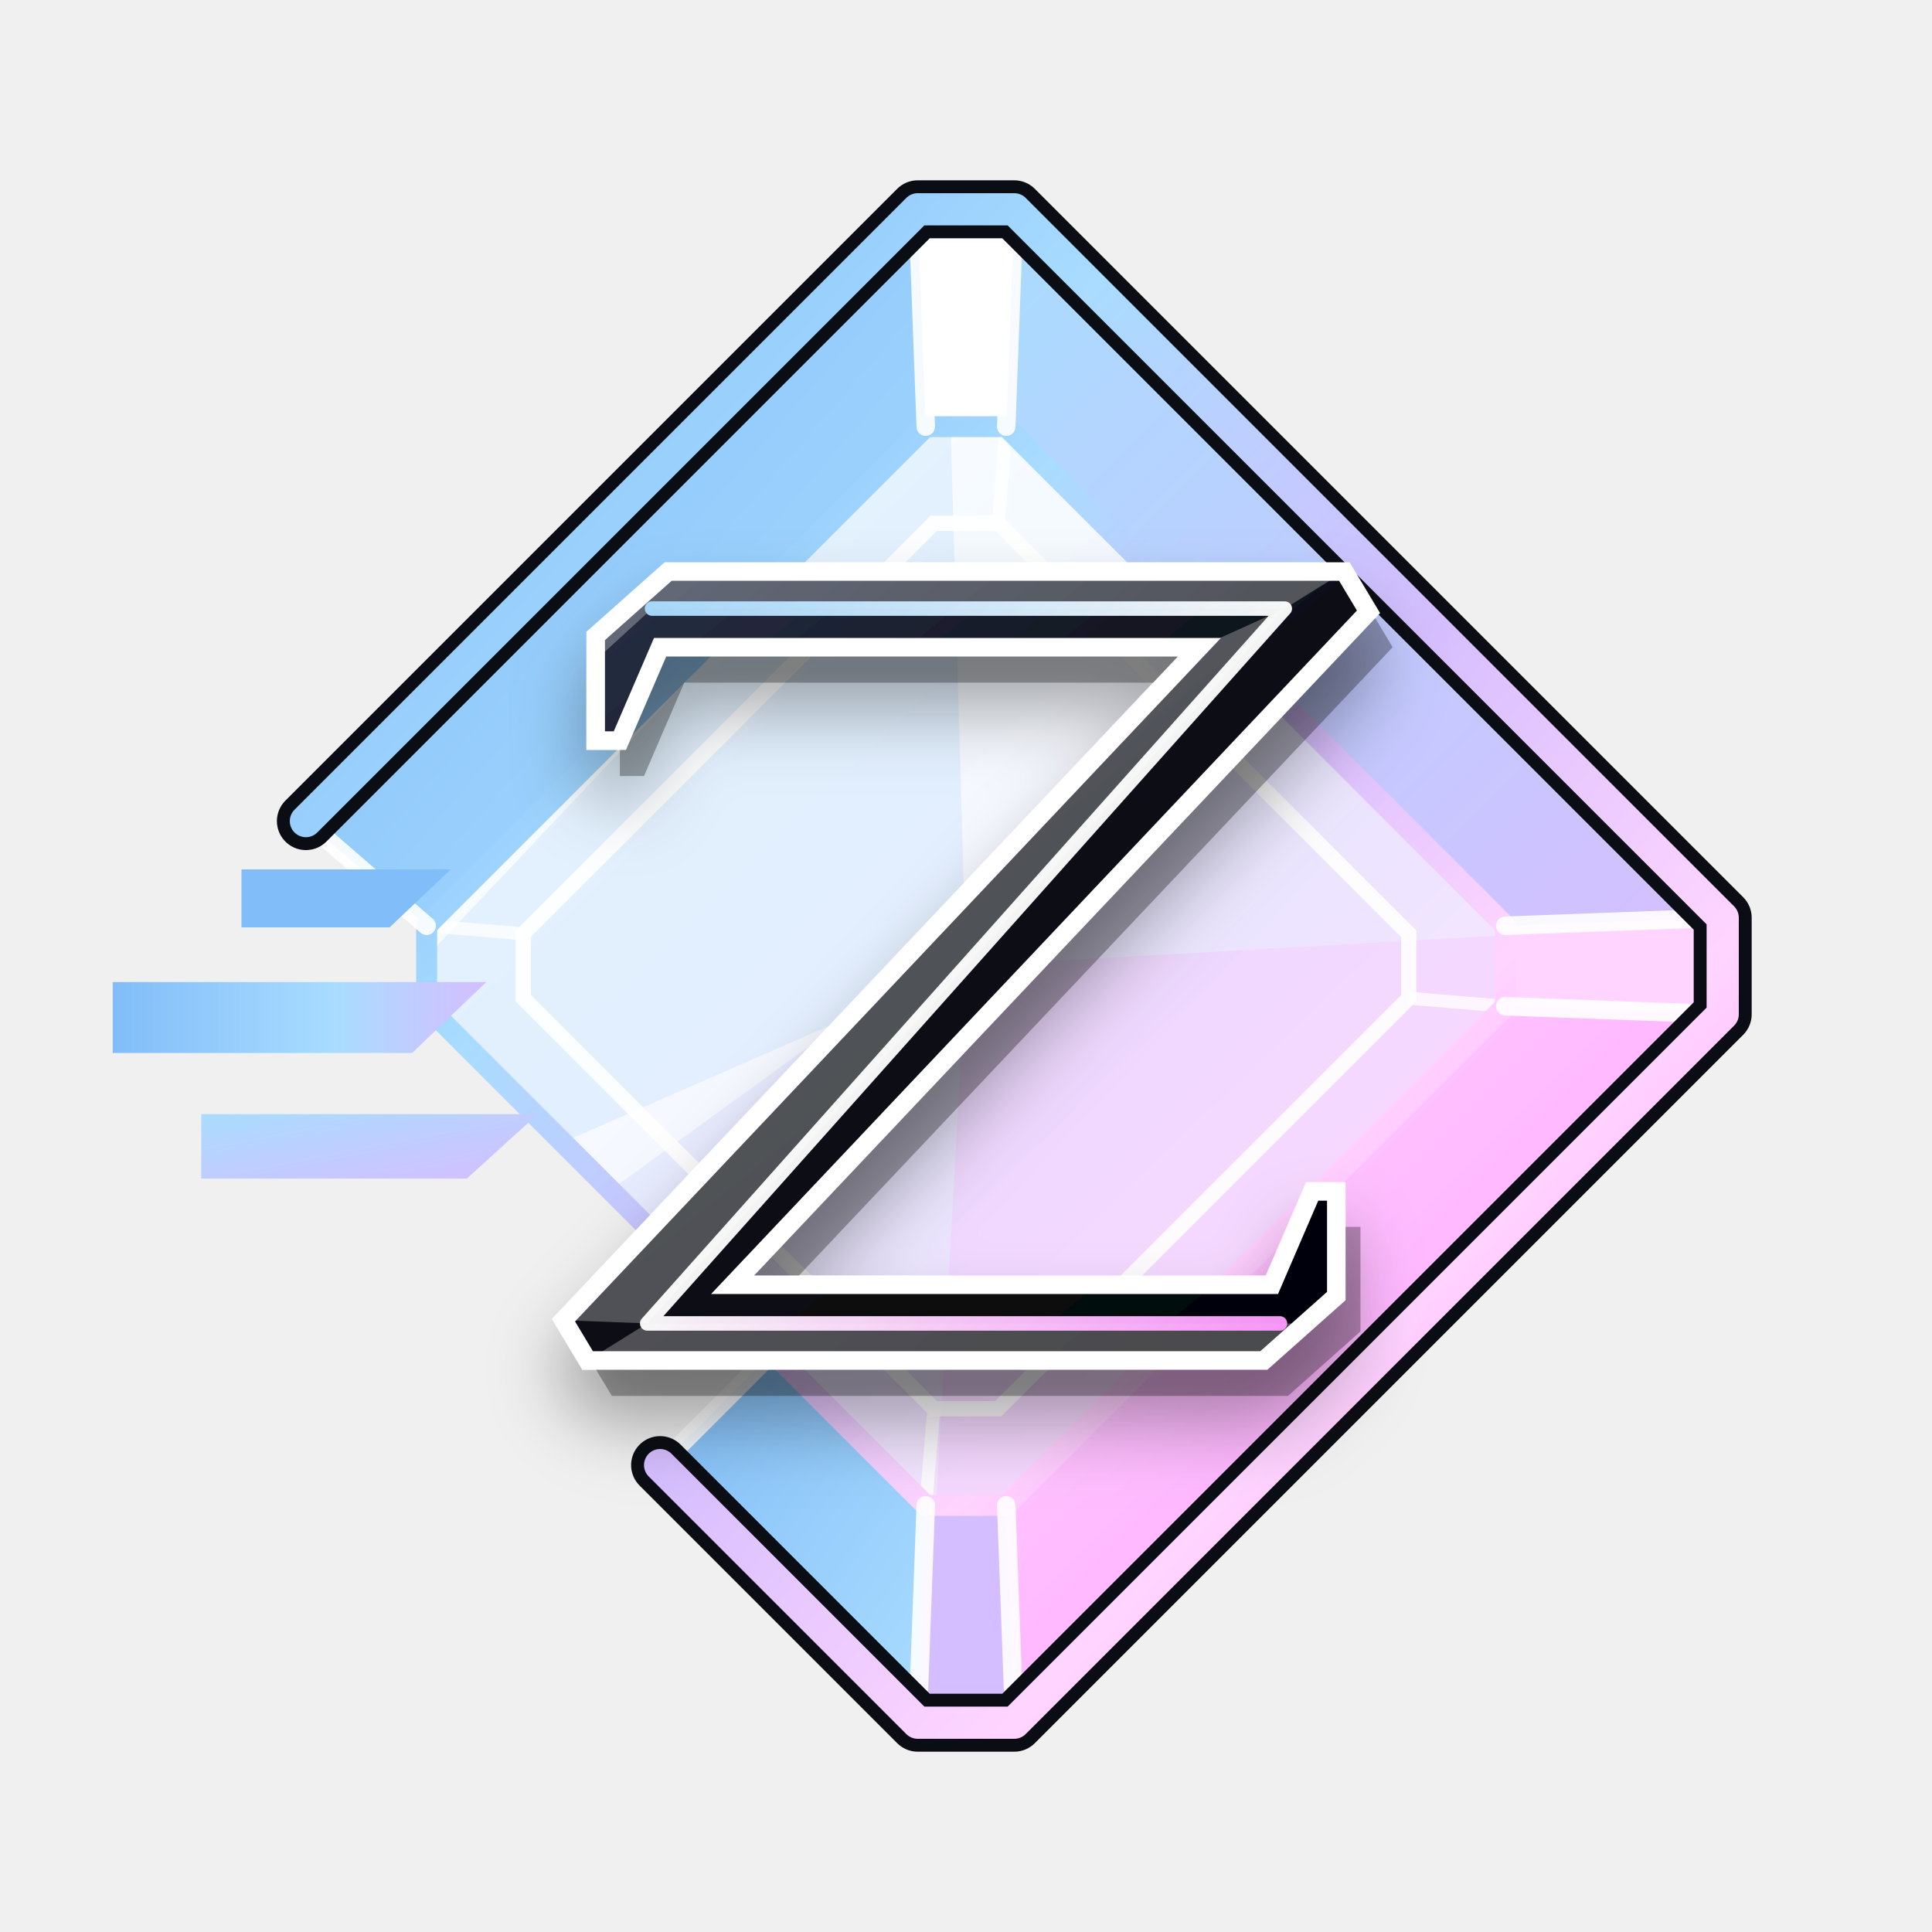
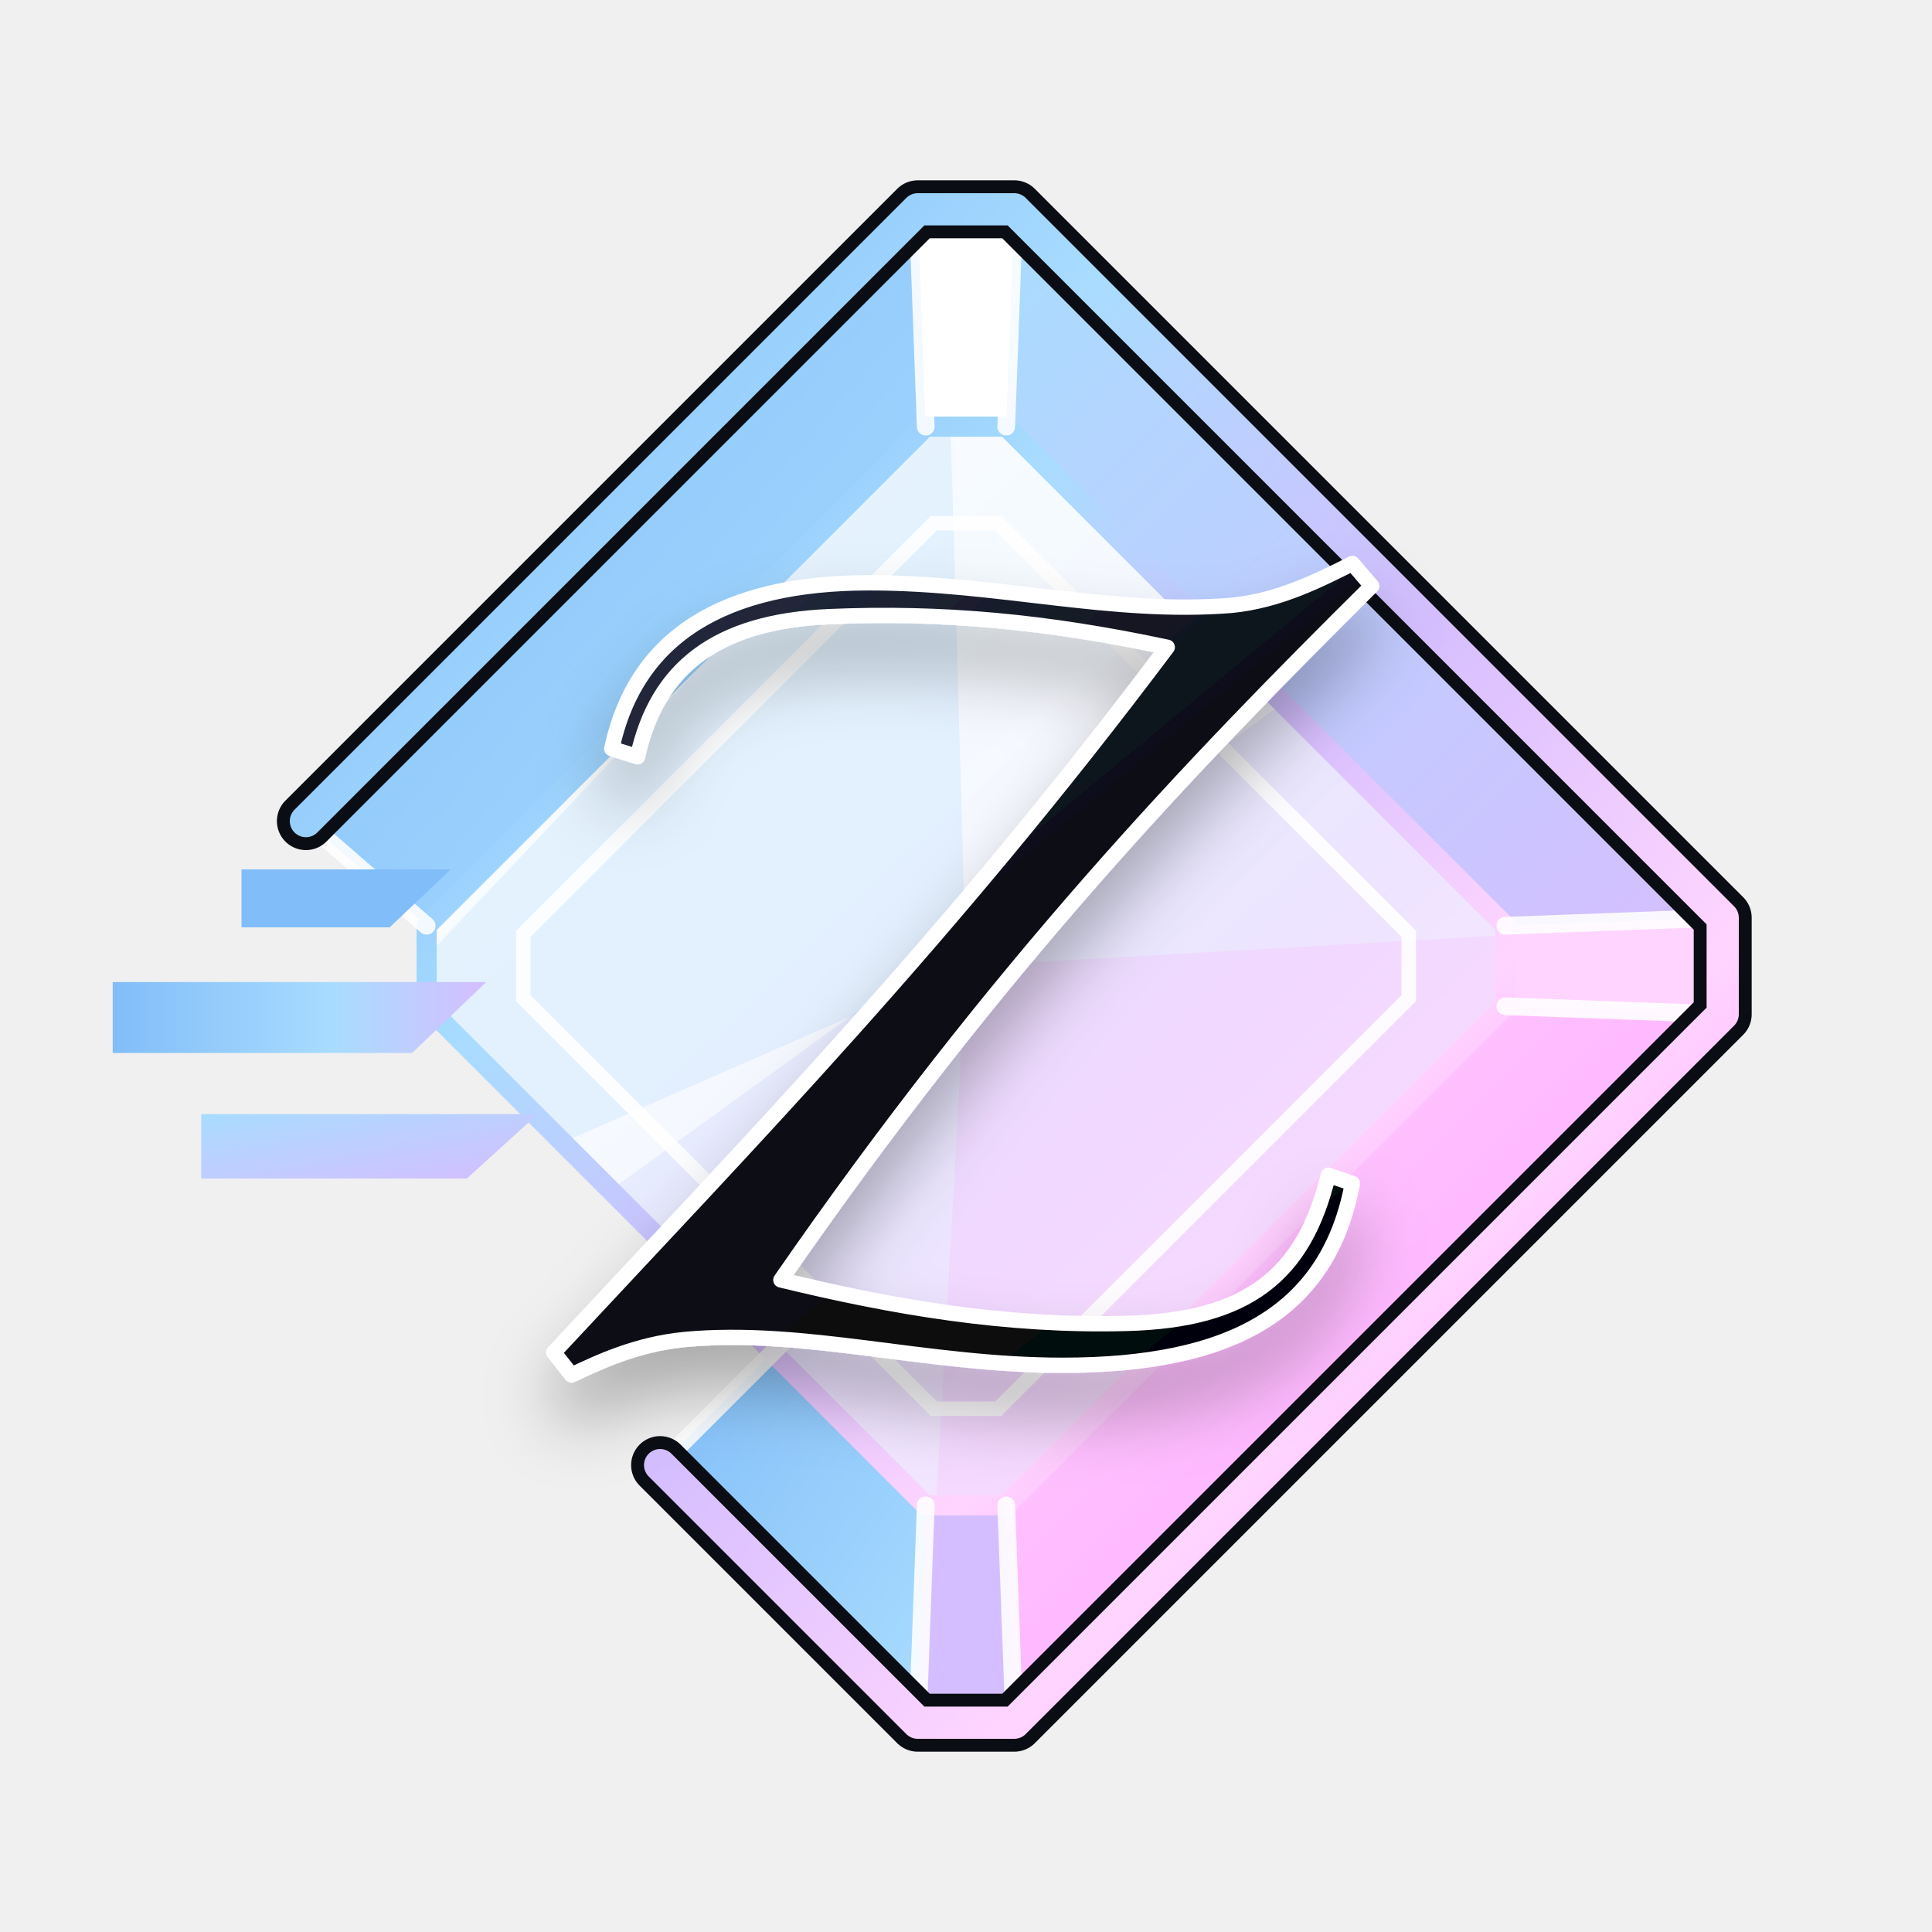
<svg xmlns="http://www.w3.org/2000/svg" viewBox="0 0 120 120" width="240" height="240" role="img" aria-label="Zaphyrel">
  <defs>
-     <linearGradient id="z8-crown" x1="0.06" y1="0.06" x2="0.94" y2="0.94">
+     <linearGradient id="z9-crown" x1="0.06" y1="0.06" x2="0.94" y2="0.94">
      <stop offset="0" stop-color="#81BDF8" />
      <stop offset="0.28" stop-color="#A9DCFF" />
      <stop offset="0.54" stop-color="#D5BEFF" />
      <stop offset="0.78" stop-color="#FFD5FF" />
      <stop offset="1" stop-color="#FF9AFF" />
    </linearGradient>
-     <linearGradient id="z8-table" x1="0.06" y1="0.04" x2="0.94" y2="0.96">
+     <linearGradient id="z9-table" x1="0.06" y1="0.04" x2="0.94" y2="0.96">
      <stop offset="0" stop-color="#FFFFFF" />
      <stop offset="0.30" stop-color="#E4F2FF" />
      <stop offset="0.65" stop-color="#EDE4FF" />
      <stop offset="1" stop-color="#FFE7FF" />
    </linearGradient>
-     <linearGradient id="z8-f1" x1="0" y1="0" x2="1" y2="1">
+     <linearGradient id="z9-f1" x1="0" y1="0" x2="1" y2="1">
      <stop offset="0" stop-color="#81BDF8" />
      <stop offset="1" stop-color="#A9DCFF" />
    </linearGradient>
-     <linearGradient id="z8-f2" x1="0" y1="0" x2="1" y2="1">
+     <linearGradient id="z9-f2" x1="0" y1="0" x2="1" y2="1">
      <stop offset="0" stop-color="#A9DCFF" />
      <stop offset="1" stop-color="#D5BEFF" />
    </linearGradient>
-     <linearGradient id="z8-f3" x1="0" y1="0" x2="1" y2="1">
+     <linearGradient id="z9-f3" x1="0" y1="0" x2="1" y2="1">
      <stop offset="0" stop-color="#FFD5FF" />
      <stop offset="1" stop-color="#FF9AFF" />
    </linearGradient>
-     <linearGradient id="z8-obs" x1="0.12" y1="0.04" x2="0.88" y2="0.96">
+     <linearGradient id="z9-obs" x1="0.12" y1="0.04" x2="0.88" y2="0.96">
      <stop offset="0" stop-color="#252C40" />
-       <stop offset="0.45" stop-color="#0D1018" />
+       <stop offset="0.48" stop-color="#0C0F17" />
      <stop offset="1" stop-color="#040508" />
    </linearGradient>
-     <linearGradient id="z8-zrim" x1="0" y1="0" x2="1" y2="1">
-       <stop offset="0" stop-color="#A9DCFF" />
-       <stop offset="0.5" stop-color="#FFFFFF" />
-       <stop offset="1" stop-color="#FF9AFF" />
-     </linearGradient>
-     <linearGradient id="z8-wind" x1="0" y1="0" x2="1" y2="0">
+     <linearGradient id="z9-wind" x1="0" y1="0" x2="1" y2="0">
      <stop offset="0" stop-color="#81BDF8" />
      <stop offset="0.6" stop-color="#A9DCFF" />
      <stop offset="1" stop-color="#D5BEFF" />
    </linearGradient>
-     <clipPath id="z8-clip-tbl">
+     <clipPath id="z9-clip-tbl">
      <polygon points="57.5,26.5 62.5,26.5 93.5,57.5 93.5,62.5 62.5,93.5 57.5,93.5 26.5,62.5 26.5,57.5" />
    </clipPath>
-     <filter id="z8-zdrop" x="-22%" y="-22%" width="144%" height="148%">
-       <feDropShadow dx="0" dy="2.8" stdDeviation="2.2" flood-color="#05070C" flood-opacity="0.34" />
+     <filter id="z9-zdrop" x="-22%" y="-22%" width="144%" height="148%">
+       <feDropShadow dx="0" dy="2.6" stdDeviation="2.1" flood-color="#05070C" flood-opacity="0.30" />
    </filter>
  </defs>
-   <polygon points="19,51 57,13 57.5,26.5 26.5,57.5" fill="url(#z8-f1)" />
+   <polygon points="19,51 57,13 57.5,26.5 26.5,57.5" fill="url(#z9-f1)" />
  <polygon points="57,13 63,13 62.5,26.5 57.5,26.5" fill="#FFFFFF" />
-   <polygon points="63,13 107,57 93.5,57.5 62.5,26.5" fill="url(#z8-f2)" />
+   <polygon points="63,13 107,57 93.5,57.5 62.5,26.5" fill="url(#z9-f2)" />
  <polygon points="107,57 107,63 93.5,62.5 93.5,57.5" fill="#FFD5FF" />
-   <polygon points="107,63 63,107 62.5,93.5 93.5,62.5" fill="url(#z8-f3)" />
+   <polygon points="107,63 63,107 62.5,93.5 93.5,62.5" fill="url(#z9-f3)" />
  <polygon points="63,107 57,107 57.5,93.5 62.5,93.5" fill="#D5BEFF" />
-   <polygon points="57,107 41,91 49.5,82.5 57.5,93.5" fill="url(#z8-f1)" />
-   <polygon points="57.5,26.5 62.5,26.5 93.5,57.5 93.5,62.5 62.5,93.5 57.5,93.5 26.5,62.5 26.5,57.5" fill="url(#z8-table)" />
-   <g clip-path="url(#z8-clip-tbl)">
+   <polygon points="57,107 41,91 49.5,82.5 57.5,93.5" fill="url(#z9-f1)" />
+   <polygon points="57.5,26.5 62.5,26.5 93.5,57.5 93.5,62.5 62.5,93.5 57.5,93.5 26.5,62.5 26.5,57.5" fill="url(#z9-table)" />
+   <g clip-path="url(#z9-clip-tbl)">
    <polygon points="24,56 60,20 82,42 24,84" fill="#FFFFFF" opacity=".62" />
-     <polygon points="60,60 95,58 95,78 58,96" fill="#FF9AFF" opacity=".17" />
-     <polygon points="25,61 59,25 60,60 28,74" fill="#81BDF8" opacity=".17" />
-     <polygon points="58,32.5 62,32.5 87.5,58 87.5,62 62,87.5 58,87.5 32.5,62 32.5,58" fill="none" stroke="#FFFFFF" stroke-width="0.95" stroke-opacity=".9" />
-     <path d="M 26.5 57.5 L 32.5 58 M 62.5 26.5 L 62 32.5 M 93.5 62.5 L 87.5 62 M 57.5 93.5 L 58 87.5" stroke="#FFFFFF" stroke-width="0.8" stroke-opacity=".78" />
+     <polygon points="60,60 95,58 95,78 58,96" fill="#FF9AFF" opacity=".16" />
+     <polygon points="25,61 59,25 60,60 28,74" fill="#81BDF8" opacity=".16" />
+     <polygon points="58,32.5 62,32.5 87.5,58 87.5,62 62,87.5 58,87.5 32.5,62 32.5,58" fill="none" stroke="#FFFFFF" stroke-width="0.9" stroke-opacity=".88" />
  </g>
-   <polygon points="57.5,26.5 62.5,26.5 93.5,57.5 93.5,62.5 62.5,93.5 57.5,93.5 26.5,62.5 26.5,57.5" fill="none" stroke="url(#z8-crown)" stroke-width="1.3" stroke-linejoin="round" />
-   <path d="M 57 13 L 57.5 26.5 M 63 13 L 62.5 26.5 M 107 57 L 93.5 57.5 M 107 63 L 93.5 62.5 M 63 107 L 62.5 93.5 M 57 107 L 57.5 93.5 M 19 51 L 26.5 57.5 M 41 91 L 49.5 82.5" fill="none" stroke="#FFFFFF" stroke-width="1.15" stroke-opacity=".9" stroke-linecap="round" />
+   <polygon points="57.5,26.5 62.5,26.5 93.5,57.5 93.5,62.5 62.5,93.5 57.5,93.5 26.5,62.5 26.5,57.5" fill="none" stroke="url(#z9-crown)" stroke-width="1.25" stroke-linejoin="round" />
+   <path d="M 57 13 L 57.5 26.5 M 63 13 L 62.5 26.5 M 107 57 L 93.5 57.5 M 107 63 L 93.5 62.5 M 63 107 L 62.5 93.5 M 57 107 L 57.5 93.5 M 19 51 L 26.5 57.5 M 41 91 L 49.5 82.5" fill="none" stroke="#FFFFFF" stroke-width="1.1" stroke-opacity=".88" stroke-linecap="round" />
  <path d="M 19 51 L 57 13 L 63 13 L 107 57 L 107 63 L 63 107 L 57 107 L 41 91" fill="none" stroke="#0B0D14" stroke-width="3.6" stroke-linecap="round" stroke-linejoin="round" />
-   <path d="M 19 51 L 57 13 L 63 13 L 107 57 L 107 63 L 63 107 L 57 107 L 41 91" fill="none" stroke="url(#z8-crown)" stroke-width="2" stroke-linecap="round" stroke-linejoin="round" />
+   <path d="M 19 51 L 57 13 L 63 13 L 107 57 L 107 63 L 63 107 L 57 107 L 41 91" fill="none" stroke="url(#z9-crown)" stroke-width="2" stroke-linecap="round" stroke-linejoin="round" />
  <path d="M 15 54 H 28 L 24.2 57.6 H 15 Z" fill="#81BDF8" />
-   <path d="M 7 61 H 30.2 L 25.6 65.4 H 7 Z" fill="url(#z8-wind)" />
-   <path d="M 12.5 69.2 H 33.4 L 29 73.2 H 12.5 Z" fill="url(#z8-f2)" />
-   <g filter="url(#z8-zdrop)">
-     <path d="M 37 46 V 39.5 L 41.5 35.5 H 83.5 L 85 38 L 45.5 79.8 H 79 L 81.5 74 H 83 V 80.5 L 78.5 84.5 H 36.5 L 35 82 L 74.5 40.2 H 41 L 38.5 46 Z" fill="#040508" transform="translate(1.5,2.2)" opacity=".30" />
-     <path d="M 37 46 V 39.5 L 41.5 35.5 H 83.5 L 85 38 L 45.5 79.8 H 79 L 81.5 74 H 83 V 80.5 L 78.5 84.5 H 36.5 L 35 82 L 74.5 40.2 H 41 L 38.5 46 Z" fill="url(#z8-obs)" stroke="#FFFFFF" stroke-width="1.15" stroke-linejoin="miter" />
-     <path d="M 37 39.5 L 41.5 35.5 H 83.5 L 79.8 37.8 H 40.5 L 37 41 Z M 74.5 40.2 L 79.8 37.8 L 40.2 82.2 L 35 82 Z M 36.5 84.5 L 40.2 82.2 H 80.5 L 78.5 84.5 Z" fill="#FFFFFF" opacity=".28" />
-     <path d="M 40.5 37.8 H 79.8 L 40.2 82.2 H 79.5" fill="none" stroke="url(#z8-zrim)" stroke-width="0.9" stroke-linecap="round" stroke-linejoin="round" opacity=".95" />
+   <path d="M 7 61 H 30.2 L 25.6 65.4 H 7 Z" fill="url(#z9-wind)" />
+   <path d="M 12.5 69.2 H 33.4 L 29 73.2 H 12.5 Z" fill="url(#z9-f2)" />
+   <g filter="url(#z9-zdrop)">
+     <path d="M 38 46.5 C 39.5 39.5, 45 36.2, 54 36.2 C 62 36.2, 69 38.2, 76.5 37.6 C 79.5 37.3, 82 36, 84 35 L 85.2 36.4 C 74 47.5, 62 60, 48.5 79.5 C 55.5 81.2, 62.5 82.4, 70 82.2 C 77.5 82, 81 79.2, 82.5 73 L 84 73.5 C 82.5 81.5, 76.5 84.8, 66 84.8 C 57.5 84.8, 50 82.5, 42.5 83.2 C 39.5 83.5, 37.2 84.6, 35.5 85.4 L 34.4 84 C 46.5 71, 59 58.2, 72.5 40.2 C 65 38.6, 58.5 38, 51.5 38.3 C 44.5 38.6, 40.8 41.5, 39.6 47 Z" fill="url(#z9-obs)" stroke="#FFFFFF" stroke-width="0.95" stroke-linejoin="round" />
+     <path d="M 48 60 H 72" fill="none" stroke="url(#z9-crown)" stroke-width="1.8" stroke-linecap="round" />
  </g>
</svg>
